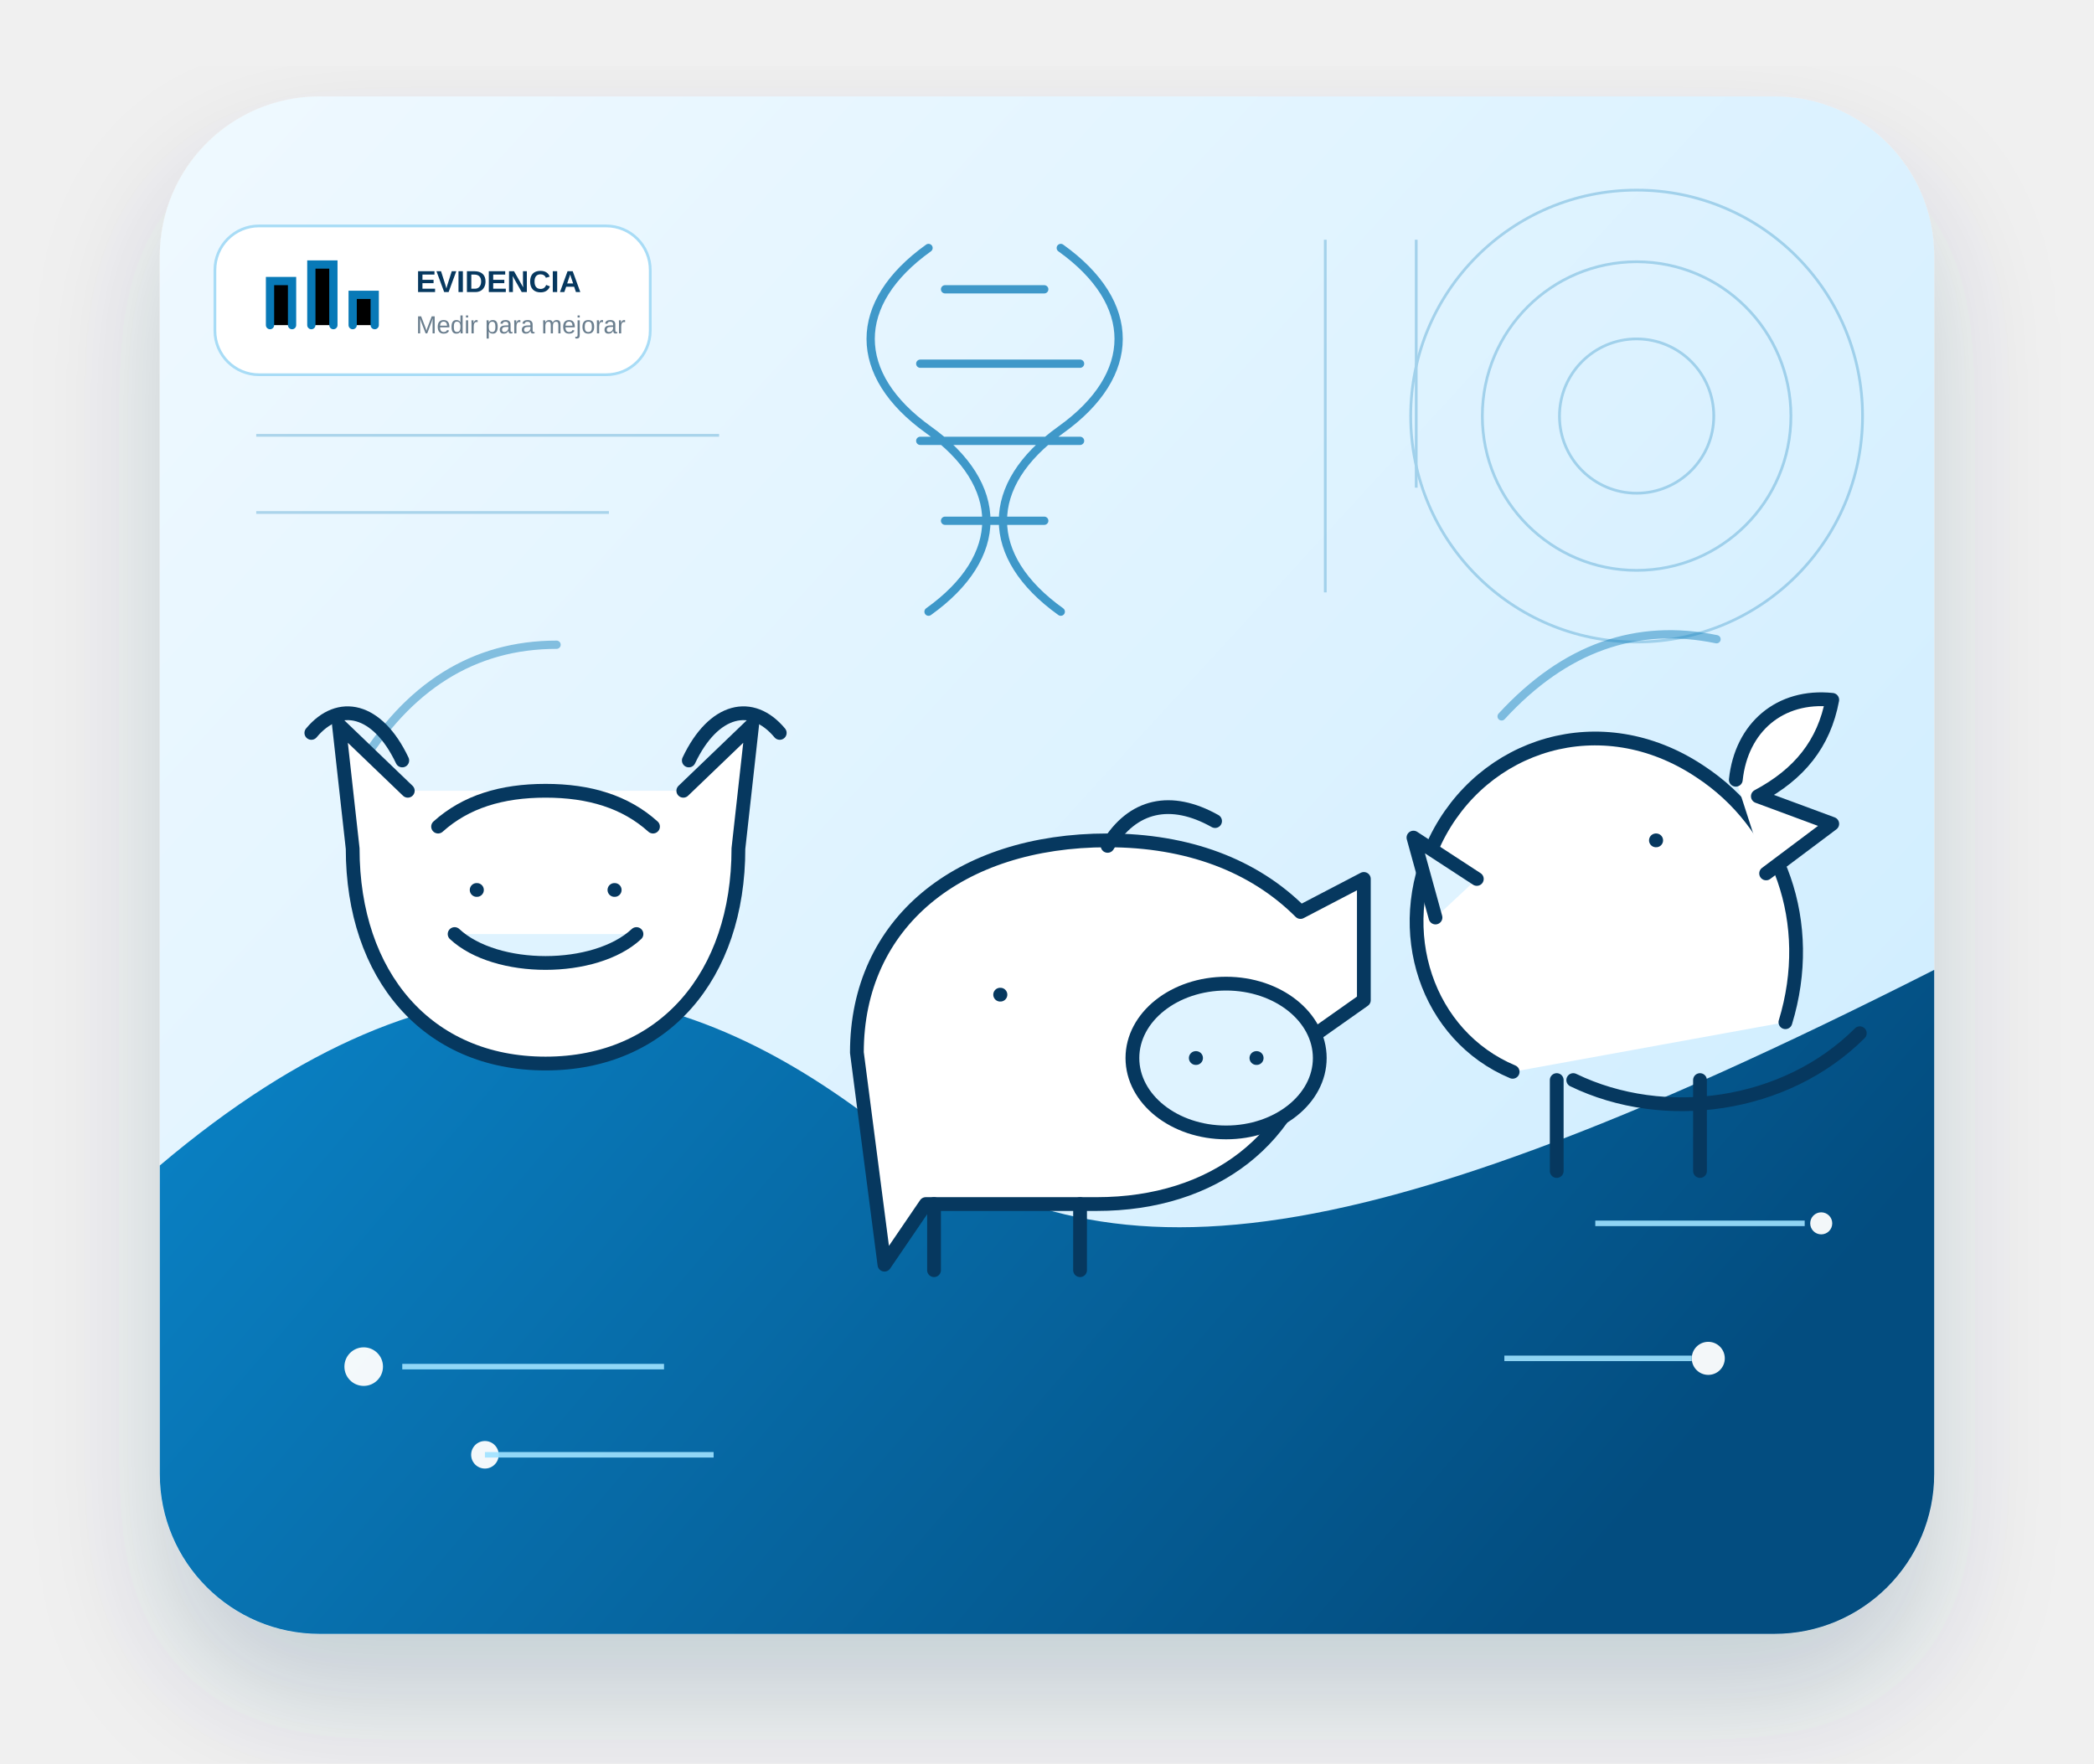
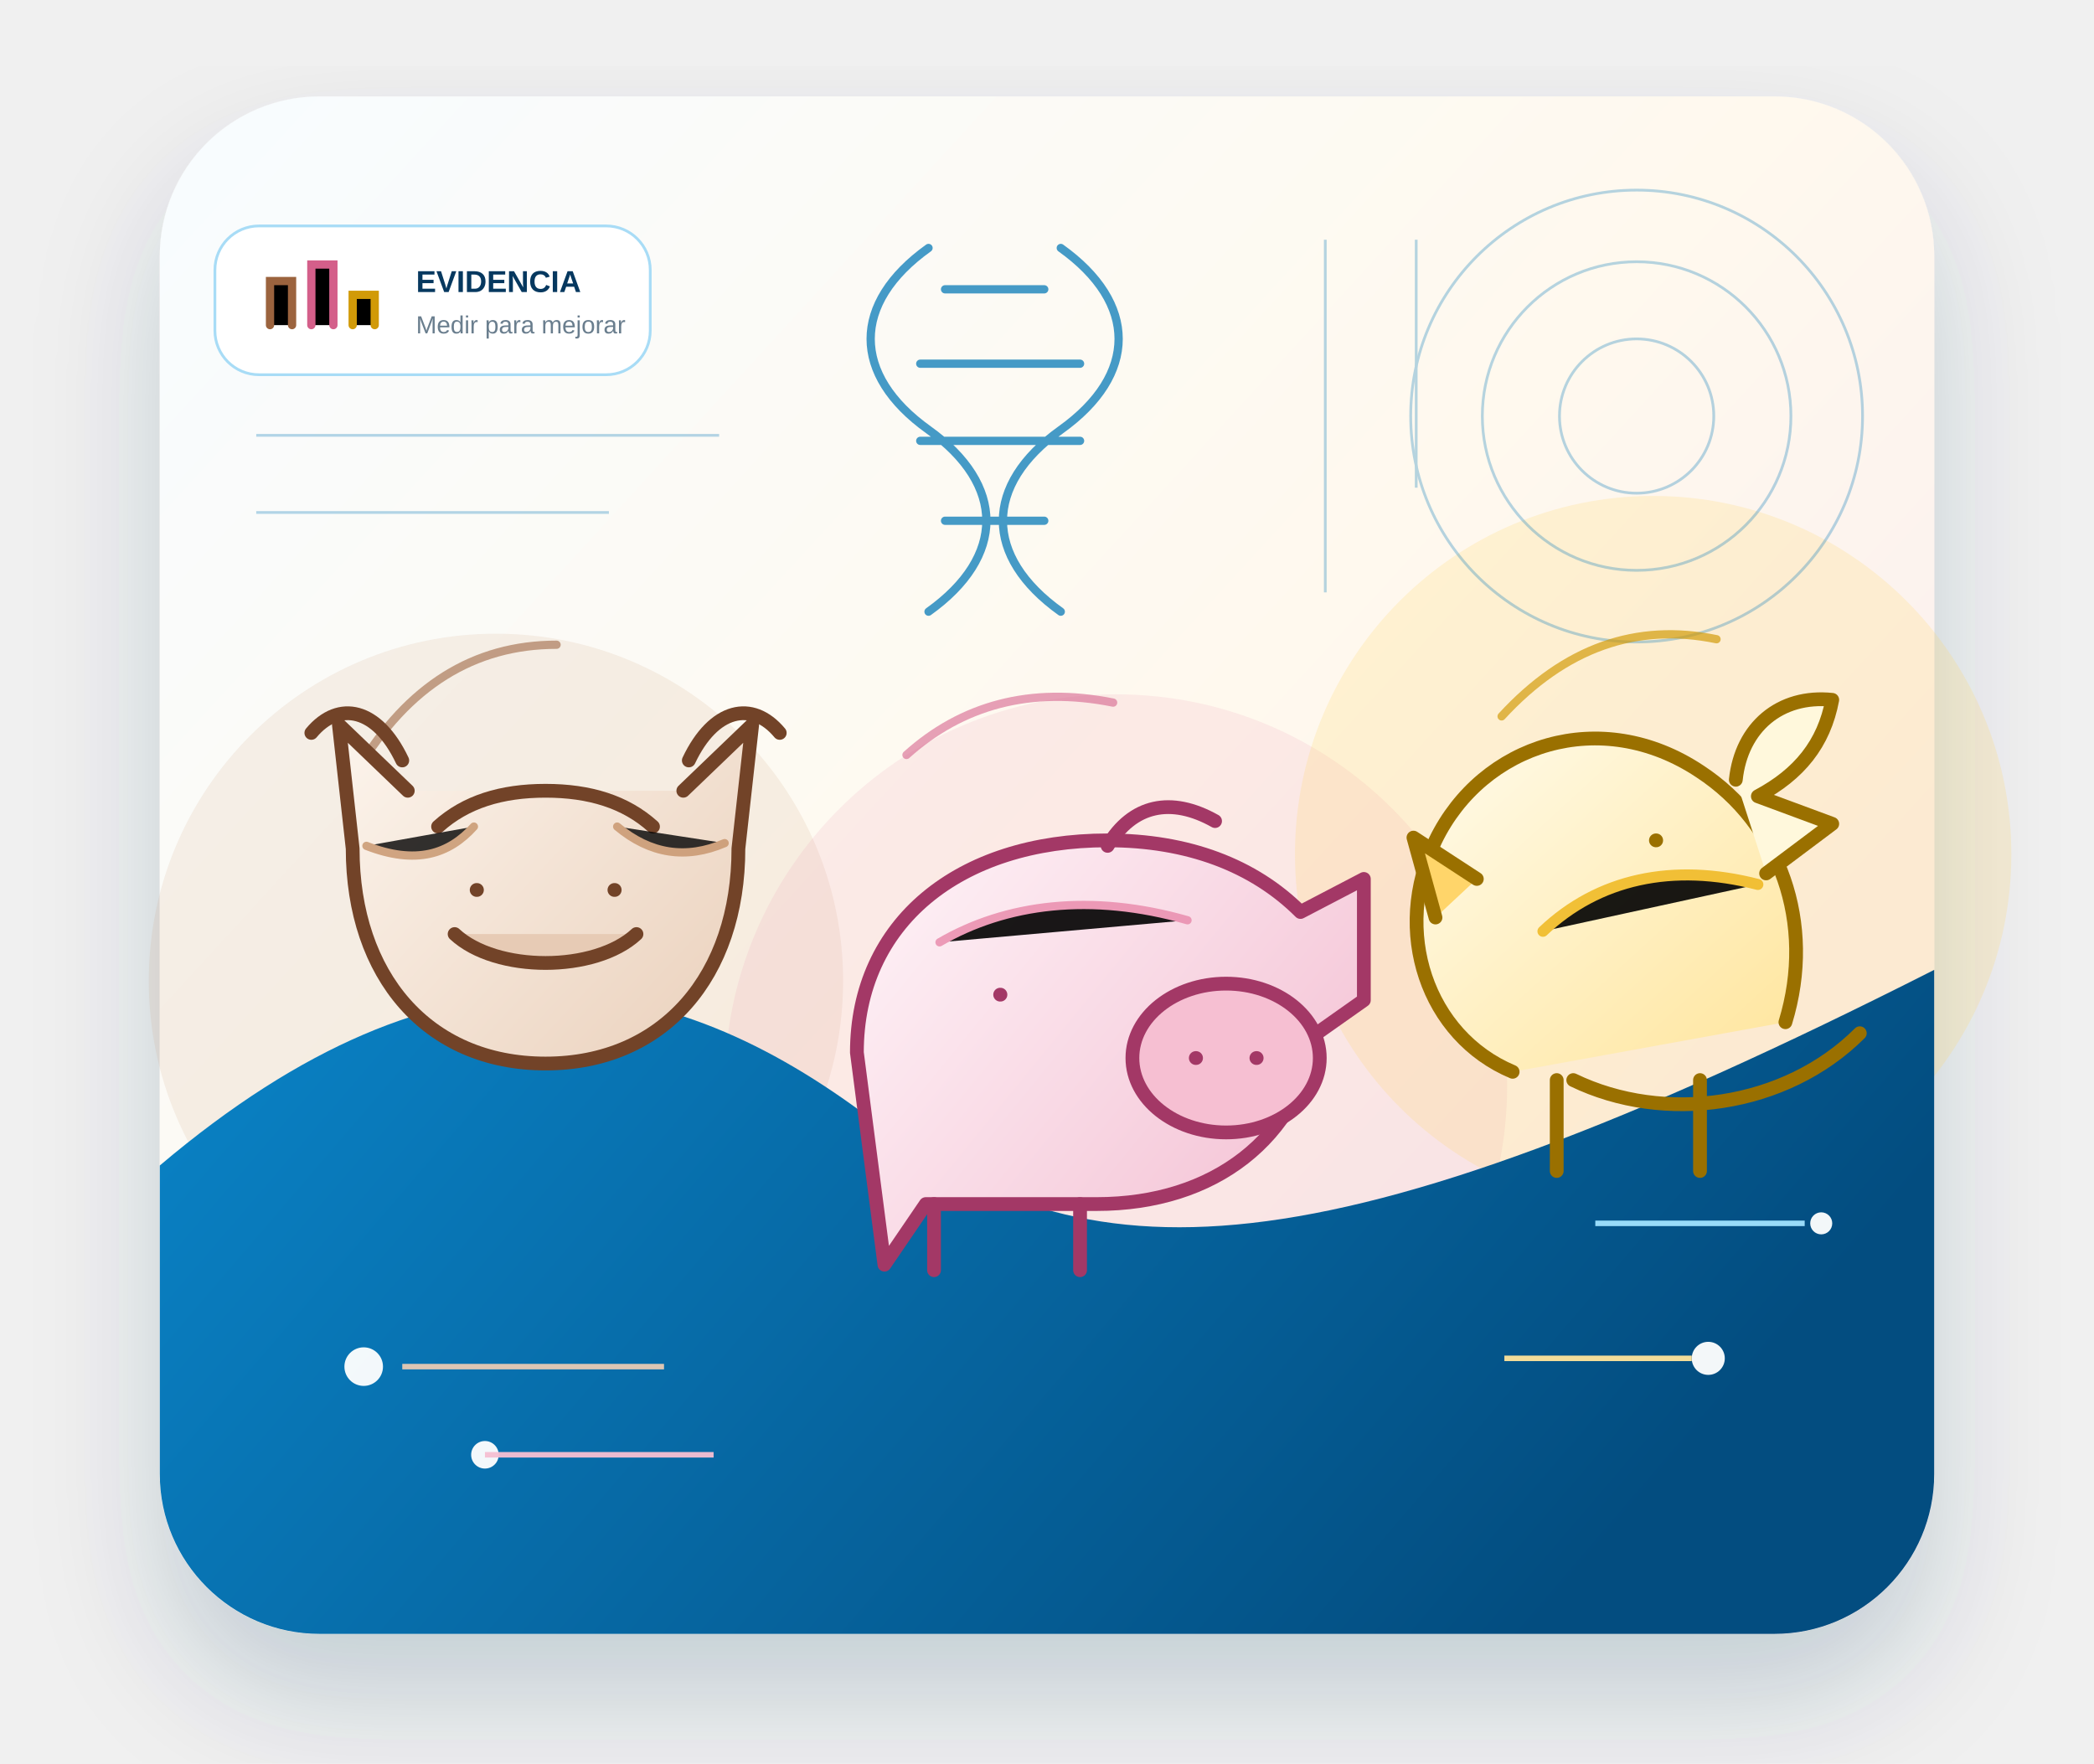
<svg xmlns="http://www.w3.org/2000/svg" viewBox="0 0 760 640" role="img" aria-labelledby="title desc">
  <defs>
    <linearGradient id="panel" x1="70" y1="40" x2="670" y2="590" gradientUnits="userSpaceOnUse">
-       <stop stop-color="#eff9ff" />
-       <stop offset="1" stop-color="#ccecff" />
+       <stop stop-color="#f8fcff" />
+       <stop offset=".52" stop-color="#fff9ee" />
+       <stop offset="1" stop-color="#f8e9ef" />
    </linearGradient>
    <linearGradient id="blue" x1="146" y1="140" x2="606" y2="535" gradientUnits="userSpaceOnUse">
      <stop stop-color="#0b8bd1" />
      <stop offset="1" stop-color="#034d80" />
+     </linearGradient>
+     <linearGradient id="cow" x1="0" y1="0" x2="160" y2="150" gradientUnits="userSpaceOnUse">
+       <stop stop-color="#fffaf4" />
+       <stop offset="1" stop-color="#ead0bb" />
+     </linearGradient>
+     <linearGradient id="pig" x1="0" y1="0" x2="190" y2="155" gradientUnits="userSpaceOnUse">
+       <stop stop-color="#fff7fa" />
+       <stop offset="1" stop-color="#f3bdd1" />
+     </linearGradient>
+     <linearGradient id="bird" x1="0" y1="0" x2="160" y2="175" gradientUnits="userSpaceOnUse">
+       <stop stop-color="#fffdf2" />
+       <stop offset="1" stop-color="#ffe08a" />
    </linearGradient>
    <filter id="shadow" x="0" y="0" width="760" height="640" filterUnits="userSpaceOnUse">
      <feDropShadow dx="0" dy="24" stdDeviation="22" flood-color="#06385f" flood-opacity=".18" />
    </filter>
  </defs>
  <rect x="58" y="35" width="644" height="558" rx="58" fill="url(#panel)" filter="url(#shadow)" />
+   <circle cx="180" cy="356" r="126" fill="#c69269" opacity=".13" />
+   <circle cx="405" cy="394" r="142" fill="#ea91b0" opacity=".15" />
+   <circle cx="600" cy="310" r="130" fill="#ffd56a" opacity=".22" />
  <path d="M58 423c104-88 185-72 258-17 79 59 161 60 386-54v183c0 32-26 58-58 58H116c-32 0-58-26-58-58V423z" fill="url(#blue)" />
-   <g opacity=".28" stroke="#0879b7" fill="none">
+   <g opacity=".3" stroke="#0879b7" fill="none">
    <circle cx="594" cy="151" r="82" />
    <circle cx="594" cy="151" r="56" />
    <circle cx="594" cy="151" r="28" />
    <path d="M93 158h168M93 186h128M481 87v128M514 87v90" />
  </g>
  <g stroke="#0879b7" fill="none" stroke-width="3" stroke-linecap="round" stroke-linejoin="round">
    <path d="M337 90c-28 20-28 46 0 66s28 46 0 66M385 90c28 20 28 46 0 66s-28 46 0 66M343 105h36M334 132h58M334 160h58M343 189h36" opacity=".75" />
-     <path d="M130 279c18-30 42-45 72-45M545 260c23-25 49-34 78-28" opacity=".45" />
+     <path d="M130 279c18-30 42-45 72-45" stroke="#9b633e" opacity=".58" />
+     <path d="M545 260c23-25 49-34 78-28" stroke="#d19a08" opacity=".68" />
+     <path d="M329 274c20-18 45-25 75-19" stroke="#d45f8a" opacity=".58" />
  </g>
-   <g transform="translate(111 235)" stroke="#06385f" stroke-width="5" stroke-linecap="round" stroke-linejoin="round">
-     <path d="M37 52 12 28l5 45c0 46 27 78 70 78s70-32 70-78l5-45-25 24" fill="#fff" />
+   <g transform="translate(111 235)" stroke="#724328" stroke-width="5" stroke-linecap="round" stroke-linejoin="round">
+     <path d="M37 52 12 28l5 45c0 46 27 78 70 78s70-32 70-78l5-45-25 24" fill="url(#cow)" />
    <path d="M48 65c10-9 23-13 39-13s29 4 39 13" fill="none" />
-     <path d="M54 104c15 14 51 14 66 0" fill="#dff3ff" />
+     <path d="M54 104c15 14 51 14 66 0" fill="#e7cbb5" />
    <path d="M62 88h.1M112 88h.1" />
    <path d="M35 41C26 22 12 19 2 31M139 41c9-19 23-22 33-10" fill="none" />
+     <path d="M22 72c18 7 30 3 39-7M113 65c12 10 25 12 39 6" stroke="#c69269" stroke-width="3" opacity=".8" />
  </g>
-   <g transform="translate(301 300)" stroke="#06385f" stroke-width="5" stroke-linecap="round" stroke-linejoin="round">
-     <path d="M10 82c0-47 37-77 91-77 29 0 53 9 70 26l23-12v44l-17 12c-7 38-37 62-80 62H35L20 159 10 82z" fill="#fff" />
+   <g transform="translate(301 300)" stroke="#a33866" stroke-width="5" stroke-linecap="round" stroke-linejoin="round">
+     <path d="M10 82c0-47 37-77 91-77 29 0 53 9 70 26l23-12v44l-17 12c-7 38-37 62-80 62H35L20 159 10 82z" fill="url(#pig)" />
    <path d="M62 61h.1" />
-     <ellipse cx="144" cy="84" rx="34" ry="27" fill="#dff3ff" />
+     <ellipse cx="144" cy="84" rx="34" ry="27" fill="#f6bfd2" />
    <path d="M133 84h.1M155 84h.1M38 137v24M91 137v24" />
    <path d="M101 7c9-15 23-18 39-9" fill="none" />
+     <path d="M40 42c24-14 55-18 90-8" stroke="#ea91b0" stroke-width="3" opacity=".9" />
  </g>
-   <g transform="translate(512 249)" stroke="#06385f" stroke-width="5" stroke-linecap="round" stroke-linejoin="round">
-     <path d="M37 140c-31-13-44-51-28-84 17-35 60-49 96-25 29 19 42 55 31 91" fill="#fff" />
+   <g transform="translate(512 249)" stroke="#9a7000" stroke-width="5" stroke-linecap="round" stroke-linejoin="round">
+     <path d="M37 140c-31-13-44-51-28-84 17-35 60-49 96-25 29 19 42 55 31 91" fill="url(#bird)" />
    <path d="M59 143c33 16 77 10 104-17" fill="none" />
-     <path d="M118 34c2-19 16-31 35-29-3 16-12 27-27 35l27 10-24 18" fill="#fff" />
+     <path d="M118 34c2-19 16-31 35-29-3 16-12 27-27 35l27 10-24 18" fill="#fff8dc" />
    <path d="M89 56h.1M53 143v33M105 143v33" />
-     <path d="M24 70 1 55l8 29" fill="#dff3ff" />
+     <path d="M24 70 1 55l8 29" fill="#ffd56a" />
+     <path d="M48 89c20-19 47-25 78-17" stroke="#efba27" stroke-width="4" opacity=".9" />
  </g>
  <g fill="#fff" opacity=".95">
    <circle cx="132" cy="496" r="7" />
    <circle cx="176" cy="528" r="5" />
    <circle cx="620" cy="493" r="6" />
    <circle cx="661" cy="444" r="4" />
  </g>
-   <g stroke="#9fe2ff" stroke-width="2" fill="none" opacity=".9">
-     <path d="M146 496h95M546 493h68M176 528h83M579 444h76" />
+   <g stroke-width="2" fill="none" opacity=".95">
+     <path d="M146 496h95" stroke="#e7cbb5" />
+     <path d="M546 493h68" stroke="#ffe39a" />
+     <path d="M176 528h83" stroke="#f6bfd2" />
+     <path d="M579 444h76" stroke="#9fe2ff" />
  </g>
  <g transform="translate(78 82)">
    <rect width="158" height="54" rx="16" fill="#fff" stroke="#a8dcf6" />
-     <path d="M20 36V20h8v16M35 36V14h8v22M50 36V25h8v11" stroke="#0879b7" stroke-width="3" stroke-linecap="round" />
+     <path d="M20 36V20h8v16" stroke="#9b633e" stroke-width="3" stroke-linecap="round" />
+     <path d="M35 36V14h8v22" stroke="#d45f8a" stroke-width="3" stroke-linecap="round" />
+     <path d="M50 36V25h8v11" stroke="#d19a08" stroke-width="3" stroke-linecap="round" />
    <text x="73" y="24" fill="#06385f" font-family="Arial,sans-serif" font-size="11" font-weight="700">EVIDENCIA</text>
    <text x="73" y="39" fill="#6a7e8e" font-family="Arial,sans-serif" font-size="9">Medir para mejorar</text>
  </g>
</svg>
